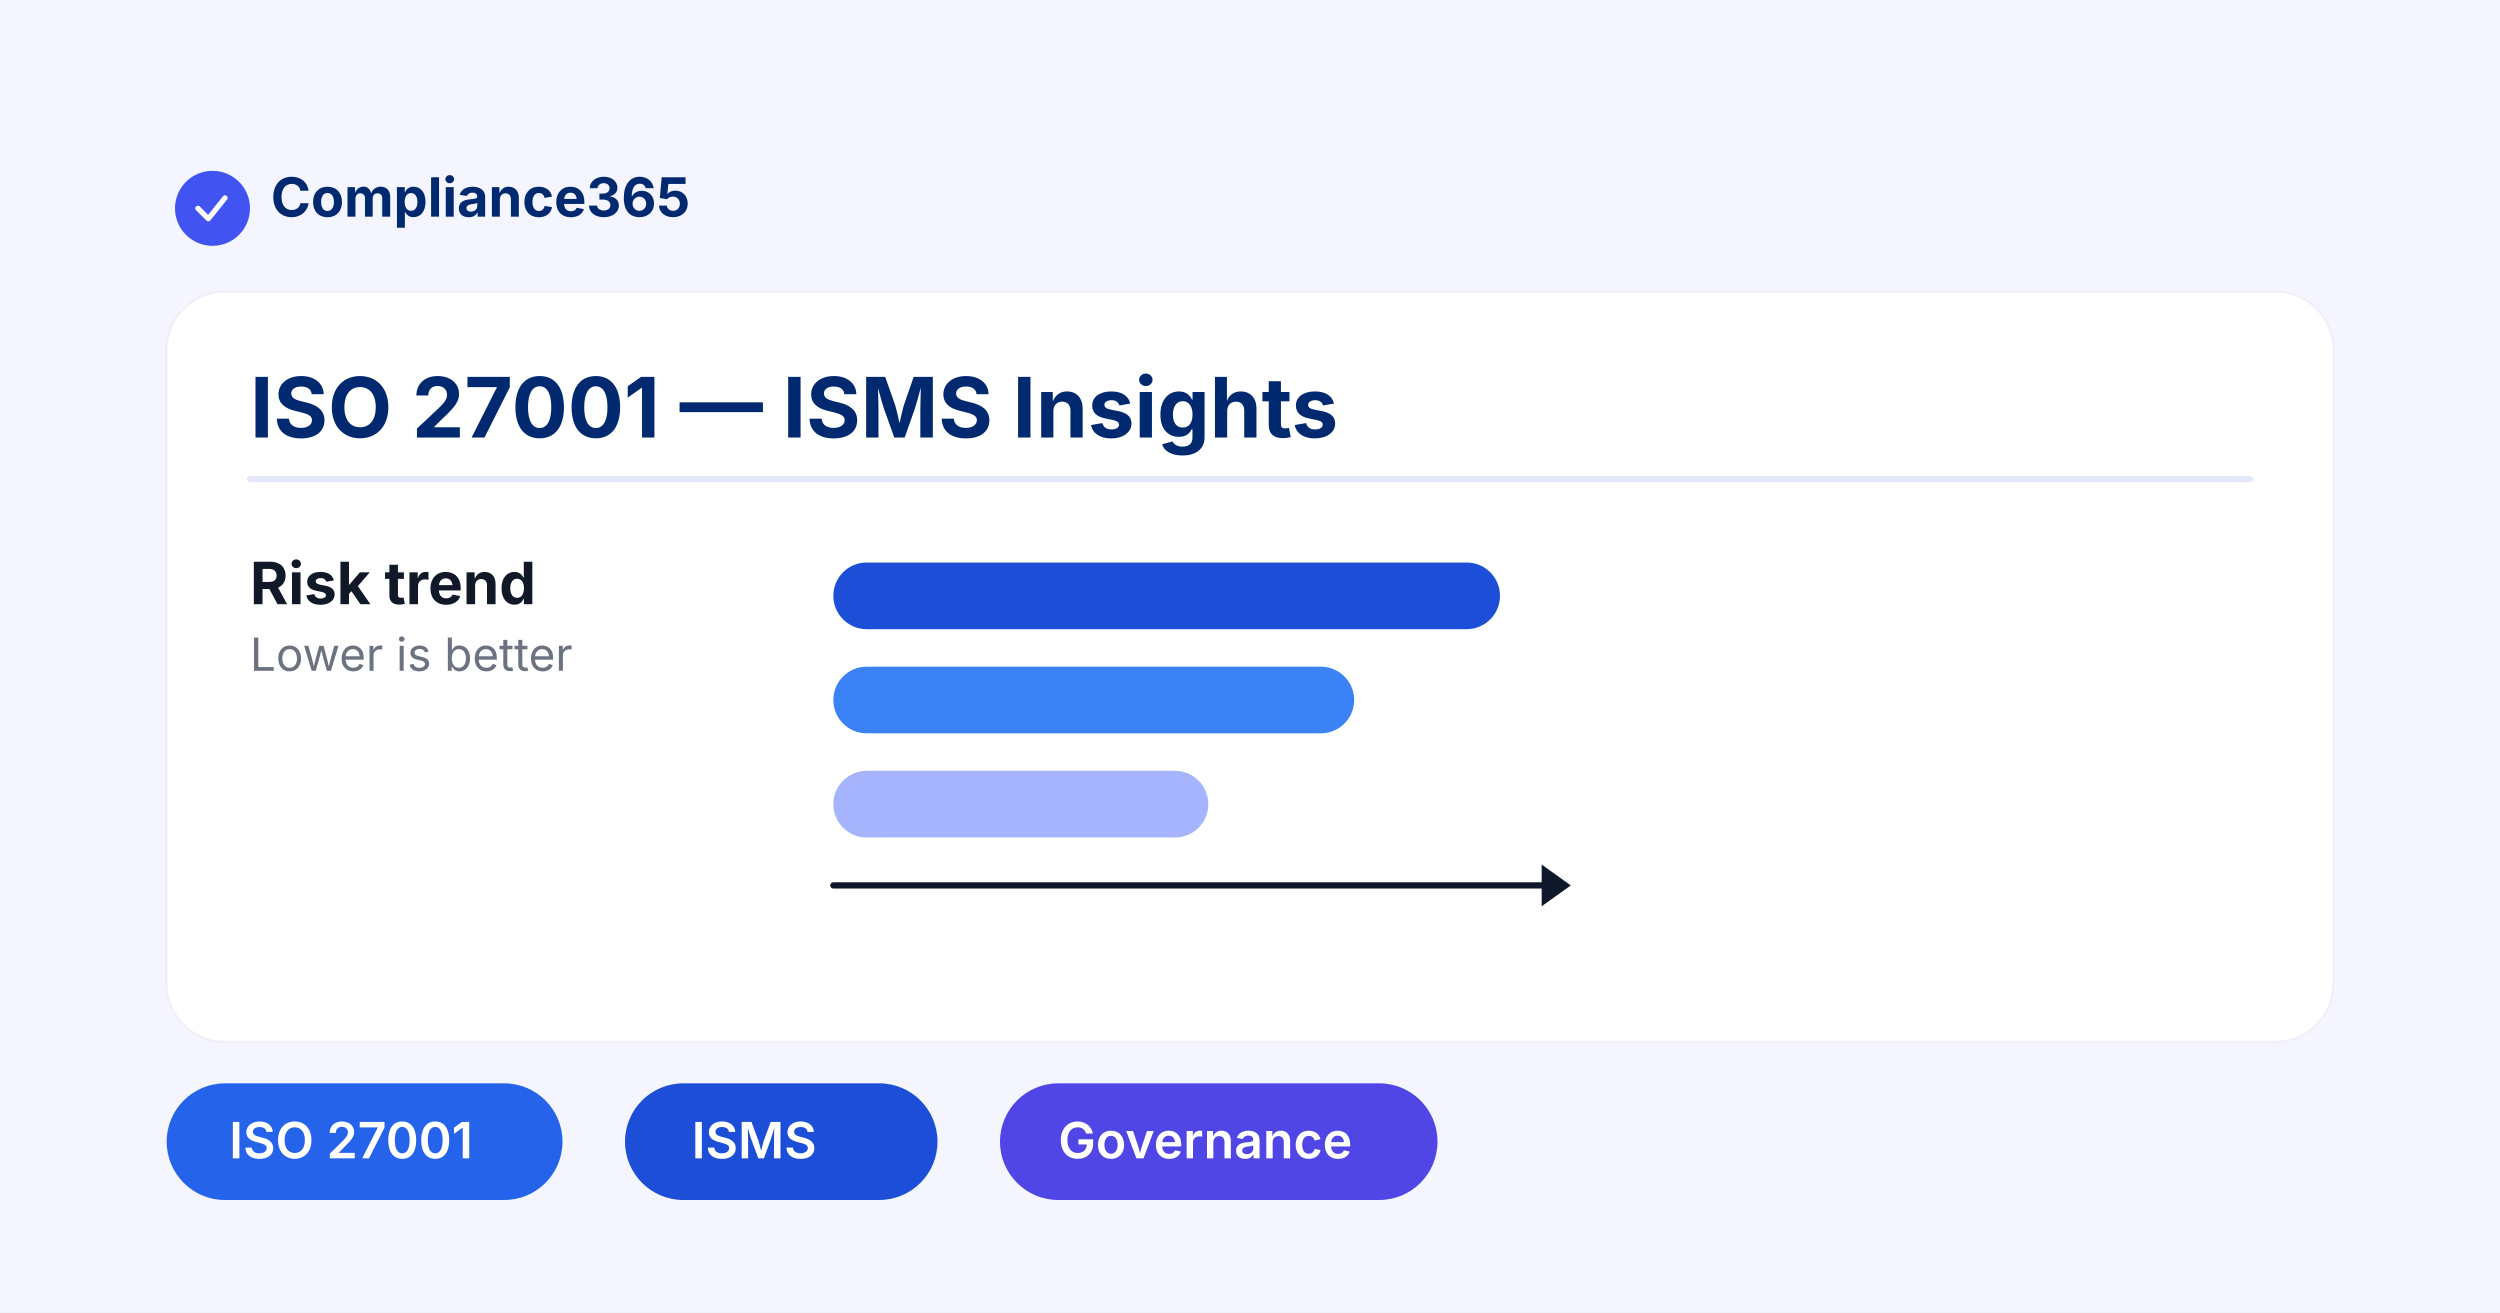
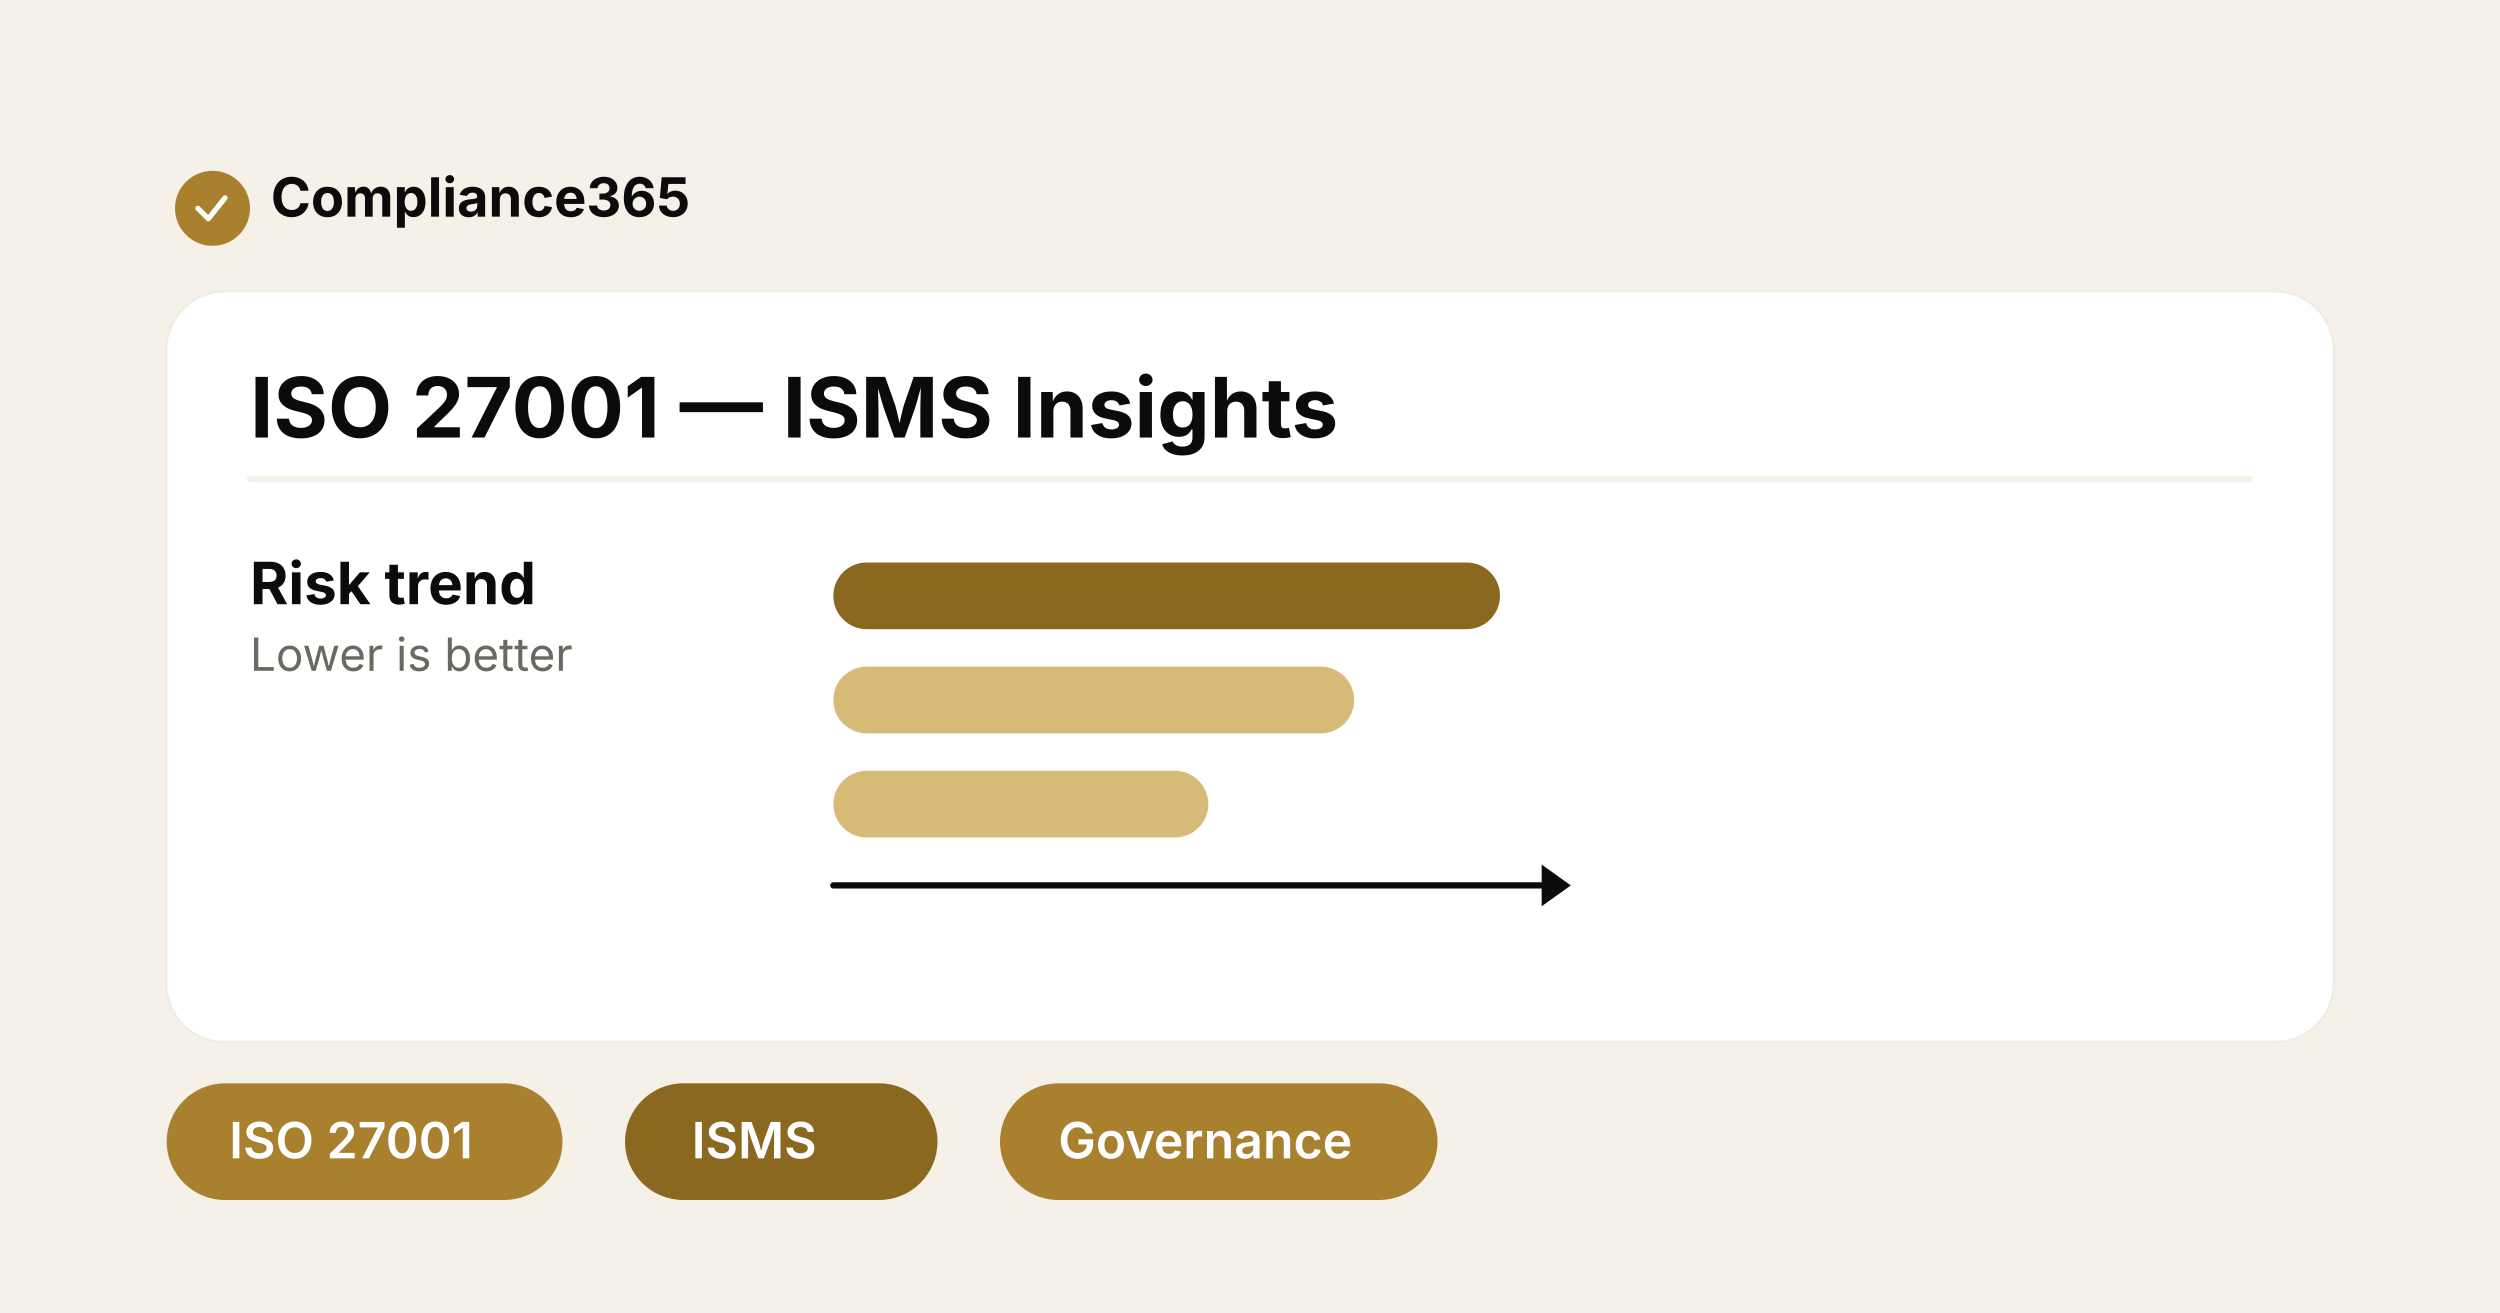
<svg xmlns="http://www.w3.org/2000/svg" width="1200" height="630" viewBox="0 0 1200 630" role="img" aria-labelledby="title desc">
-   <rect width="1200" height="630" fill="#F4F5FF" />
+   <rect width="1200" height="630" fill="#F5F0E8" />
  <g transform="translate(80,80)">
-     <circle cx="22" cy="20" r="18" fill="#4154F1" />
+     <circle cx="22" cy="20" r="18" fill="#A9812E" />
    <path d="M15 20l5 5 8-10" fill="none" stroke="#FFFFFF" stroke-width="2.5" stroke-linecap="round" stroke-linejoin="round" />
-     <text x="50" y="24" font-family="system-ui, -apple-system, BlinkMacSystemFont, 'Segoe UI', sans-serif" font-size="26" font-weight="700" fill="#012970">
+     <text x="50" y="24" font-family="system-ui, -apple-system, BlinkMacSystemFont, 'Segoe UI', sans-serif" font-size="26" font-weight="700" fill="#0B0B0C">
      Compliance365
    </text>
  </g>
  <g transform="translate(80,140)">
    <rect width="1040" height="360" rx="28" ry="28" fill="#FFFFFF" stroke="rgba(15,23,42,0.04)" />
-     <text x="40" y="70" font-family="system-ui, -apple-system, BlinkMacSystemFont, 'Segoe UI', sans-serif" font-size="40" font-weight="700" fill="#012970">
+     <text x="40" y="70" font-family="system-ui, -apple-system, BlinkMacSystemFont, 'Segoe UI', sans-serif" font-size="40" font-weight="700" fill="#0B0B0C">
      ISO 27001 — ISMS Insights
    </text>
-     <line x1="40" y1="90" x2="1000" y2="90" stroke="#E5E7FB" stroke-width="3" stroke-linecap="round" />
-     <text x="40" y="150" font-family="system-ui, -apple-system, BlinkMacSystemFont, 'Segoe UI', sans-serif" font-size="28" font-weight="700" fill="#111827">
+     <line x1="40" y1="90" x2="1000" y2="90" stroke="#F5F0E8" stroke-width="3" stroke-linecap="round" />
+     <text x="40" y="150" font-family="system-ui, -apple-system, BlinkMacSystemFont, 'Segoe UI', sans-serif" font-size="28" font-weight="700" fill="#0B0B0C">
      Risk trend
    </text>
-     <text x="40" y="182" font-family="system-ui, -apple-system, BlinkMacSystemFont, 'Segoe UI', sans-serif" font-size="22" font-weight="400" fill="#6B7280">
+     <text x="40" y="182" font-family="system-ui, -apple-system, BlinkMacSystemFont, 'Segoe UI', sans-serif" font-size="22" font-weight="400" fill="#6B6860">
      Lower is better
    </text>
-     <rect x="320" y="130" width="320" height="32" rx="16" fill="#1D4ED8" />
-     <rect x="320" y="180" width="250" height="32" rx="16" fill="#3B82F6" />
-     <rect x="320" y="230" width="180" height="32" rx="16" fill="#A5B4FC" />
-     <line x1="320" y1="285" x2="660" y2="285" stroke="#0F172A" stroke-width="3" stroke-linecap="round" />
-     <path d="M660 275l14 10-14 10" fill="#0F172A" />
+     <rect x="320" y="130" width="320" height="32" rx="16" fill="#8B6820" />
+     <rect x="320" y="180" width="250" height="32" rx="16" fill="#D8BA78" />
+     <rect x="320" y="230" width="180" height="32" rx="16" fill="#D8BA78" />
+     <line x1="320" y1="285" x2="660" y2="285" stroke="#0B0B0C" stroke-width="3" stroke-linecap="round" />
+     <path d="M660 275l14 10-14 10" fill="#0B0B0C" />
  </g>
  <g transform="translate(80,520)" font-family="system-ui, -apple-system, BlinkMacSystemFont, 'Segoe UI', sans-serif" font-size="24" font-weight="600" fill="#FFFFFF">
    <g>
-       <rect x="0" y="0" width="190" height="56" rx="28" ry="28" fill="#2563EB" />
+       <rect x="0" y="0" width="190" height="56" rx="28" ry="28" fill="#A9812E" />
      <text x="30" y="36">ISO 27001</text>
    </g>
    <g>
-       <rect x="220" y="0" width="150" height="56" rx="28" ry="28" fill="#1D4ED8" />
+       <rect x="220" y="0" width="150" height="56" rx="28" ry="28" fill="#8B6820" />
      <text x="252" y="36">ISMS</text>
    </g>
    <g>
-       <rect x="400" y="0" width="210" height="56" rx="28" ry="28" fill="#4F46E5" />
+       <rect x="400" y="0" width="210" height="56" rx="28" ry="28" fill="#A9812E" />
      <text x="428" y="36">Governance</text>
    </g>
  </g>
</svg>
